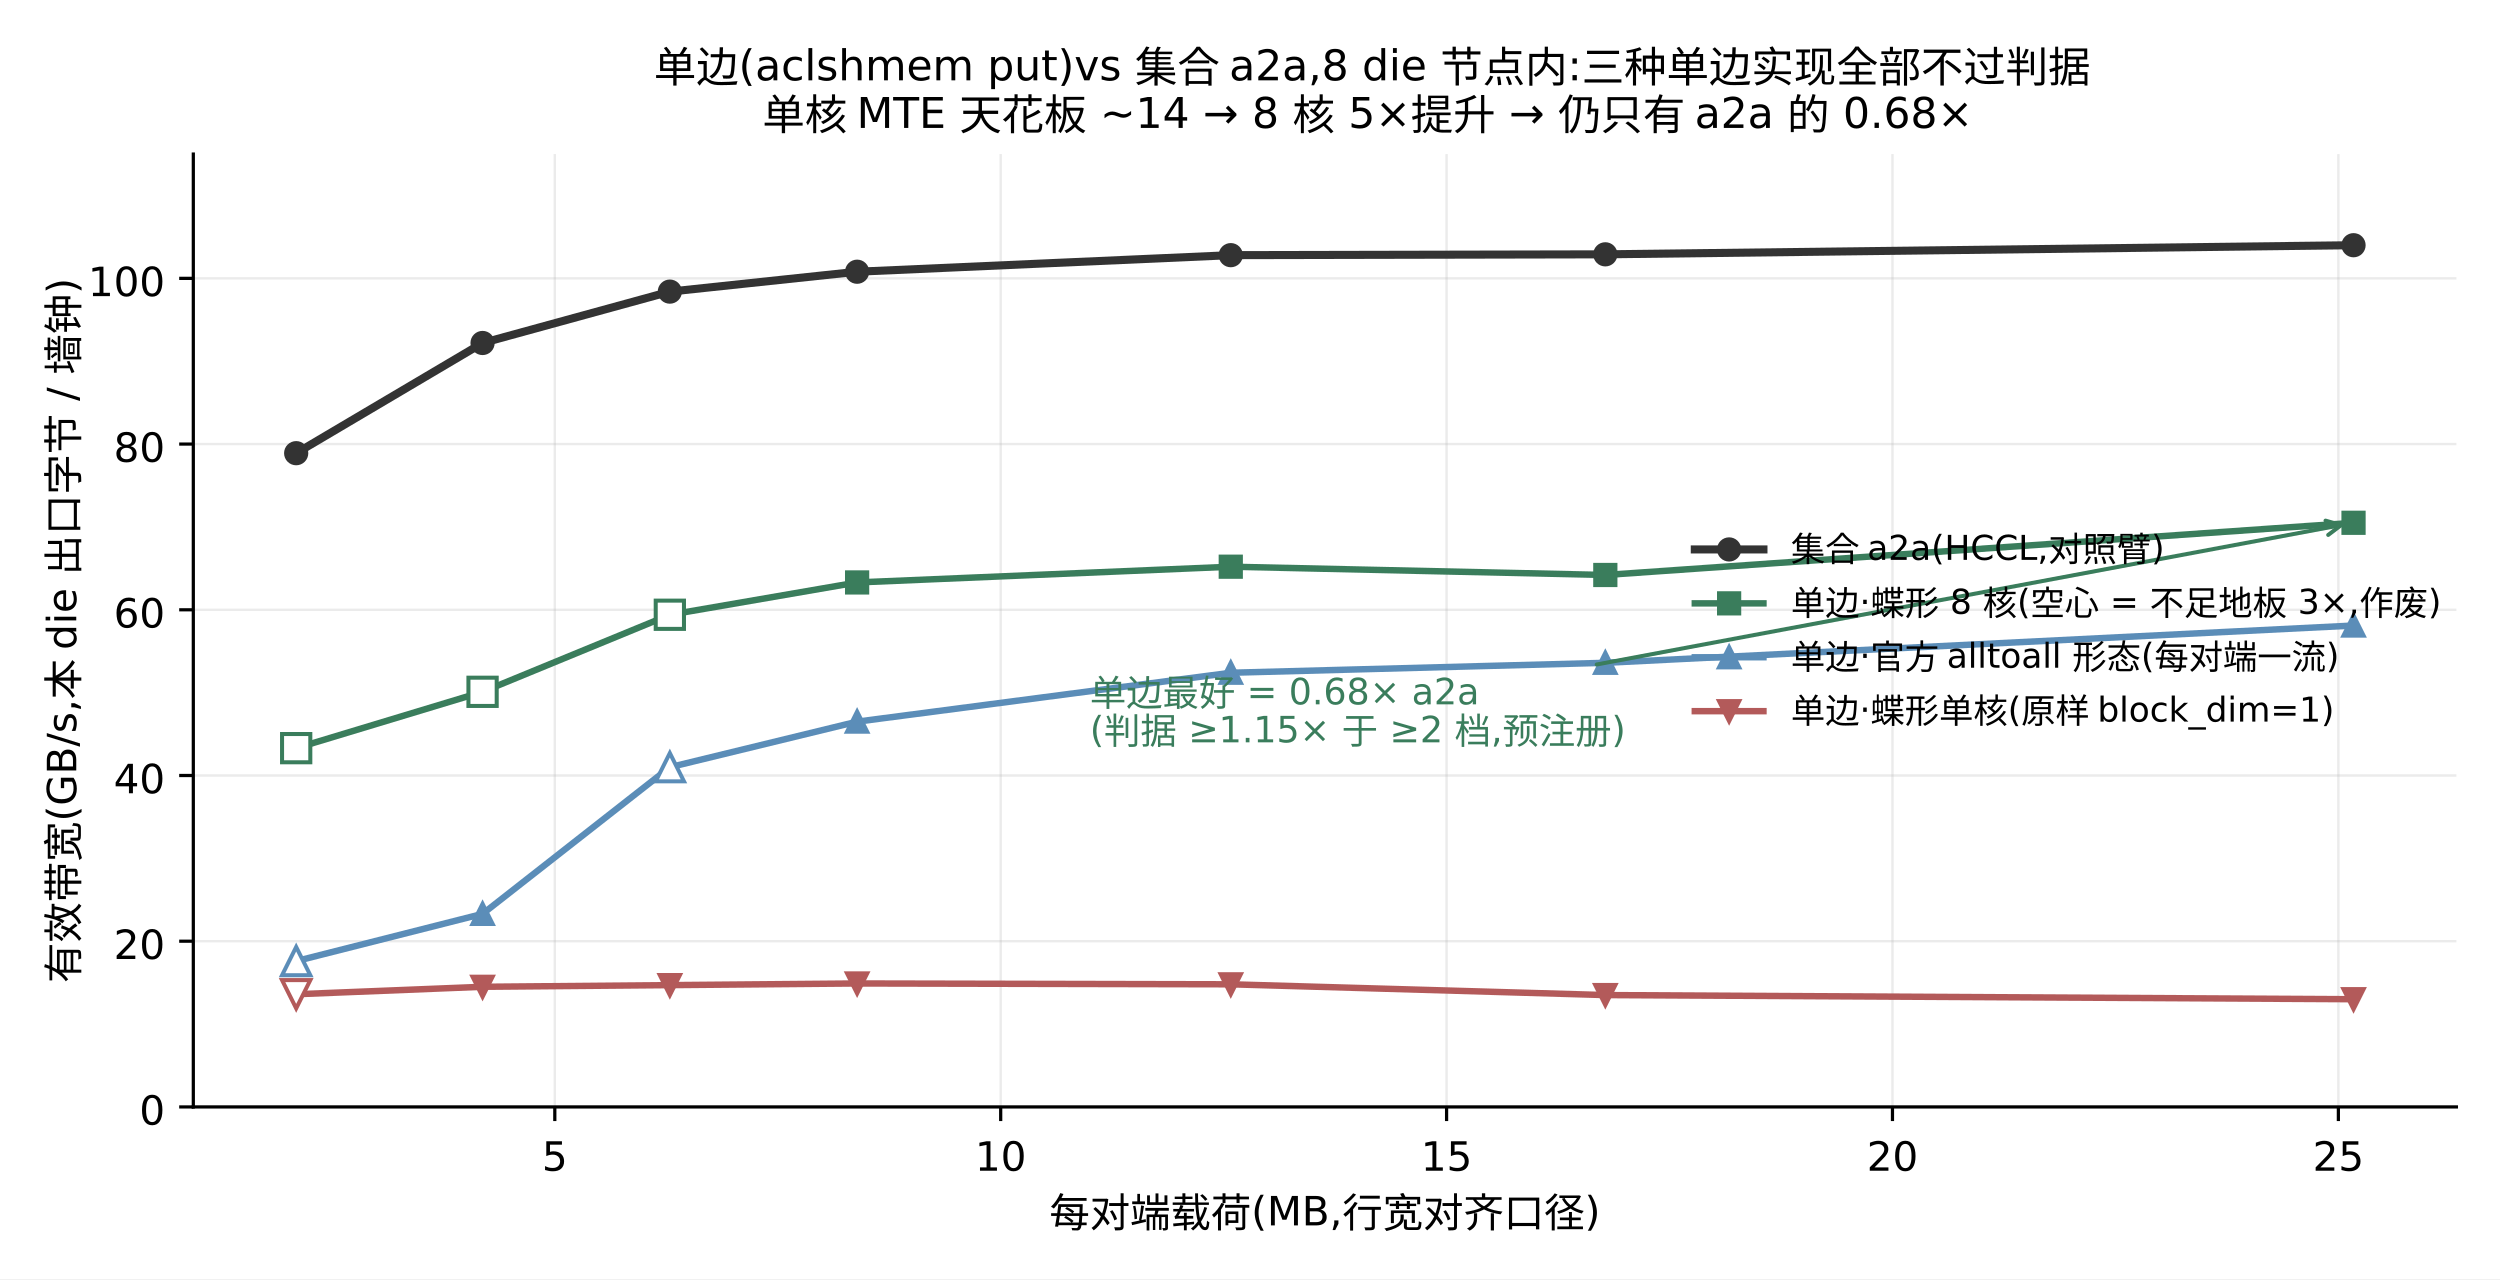
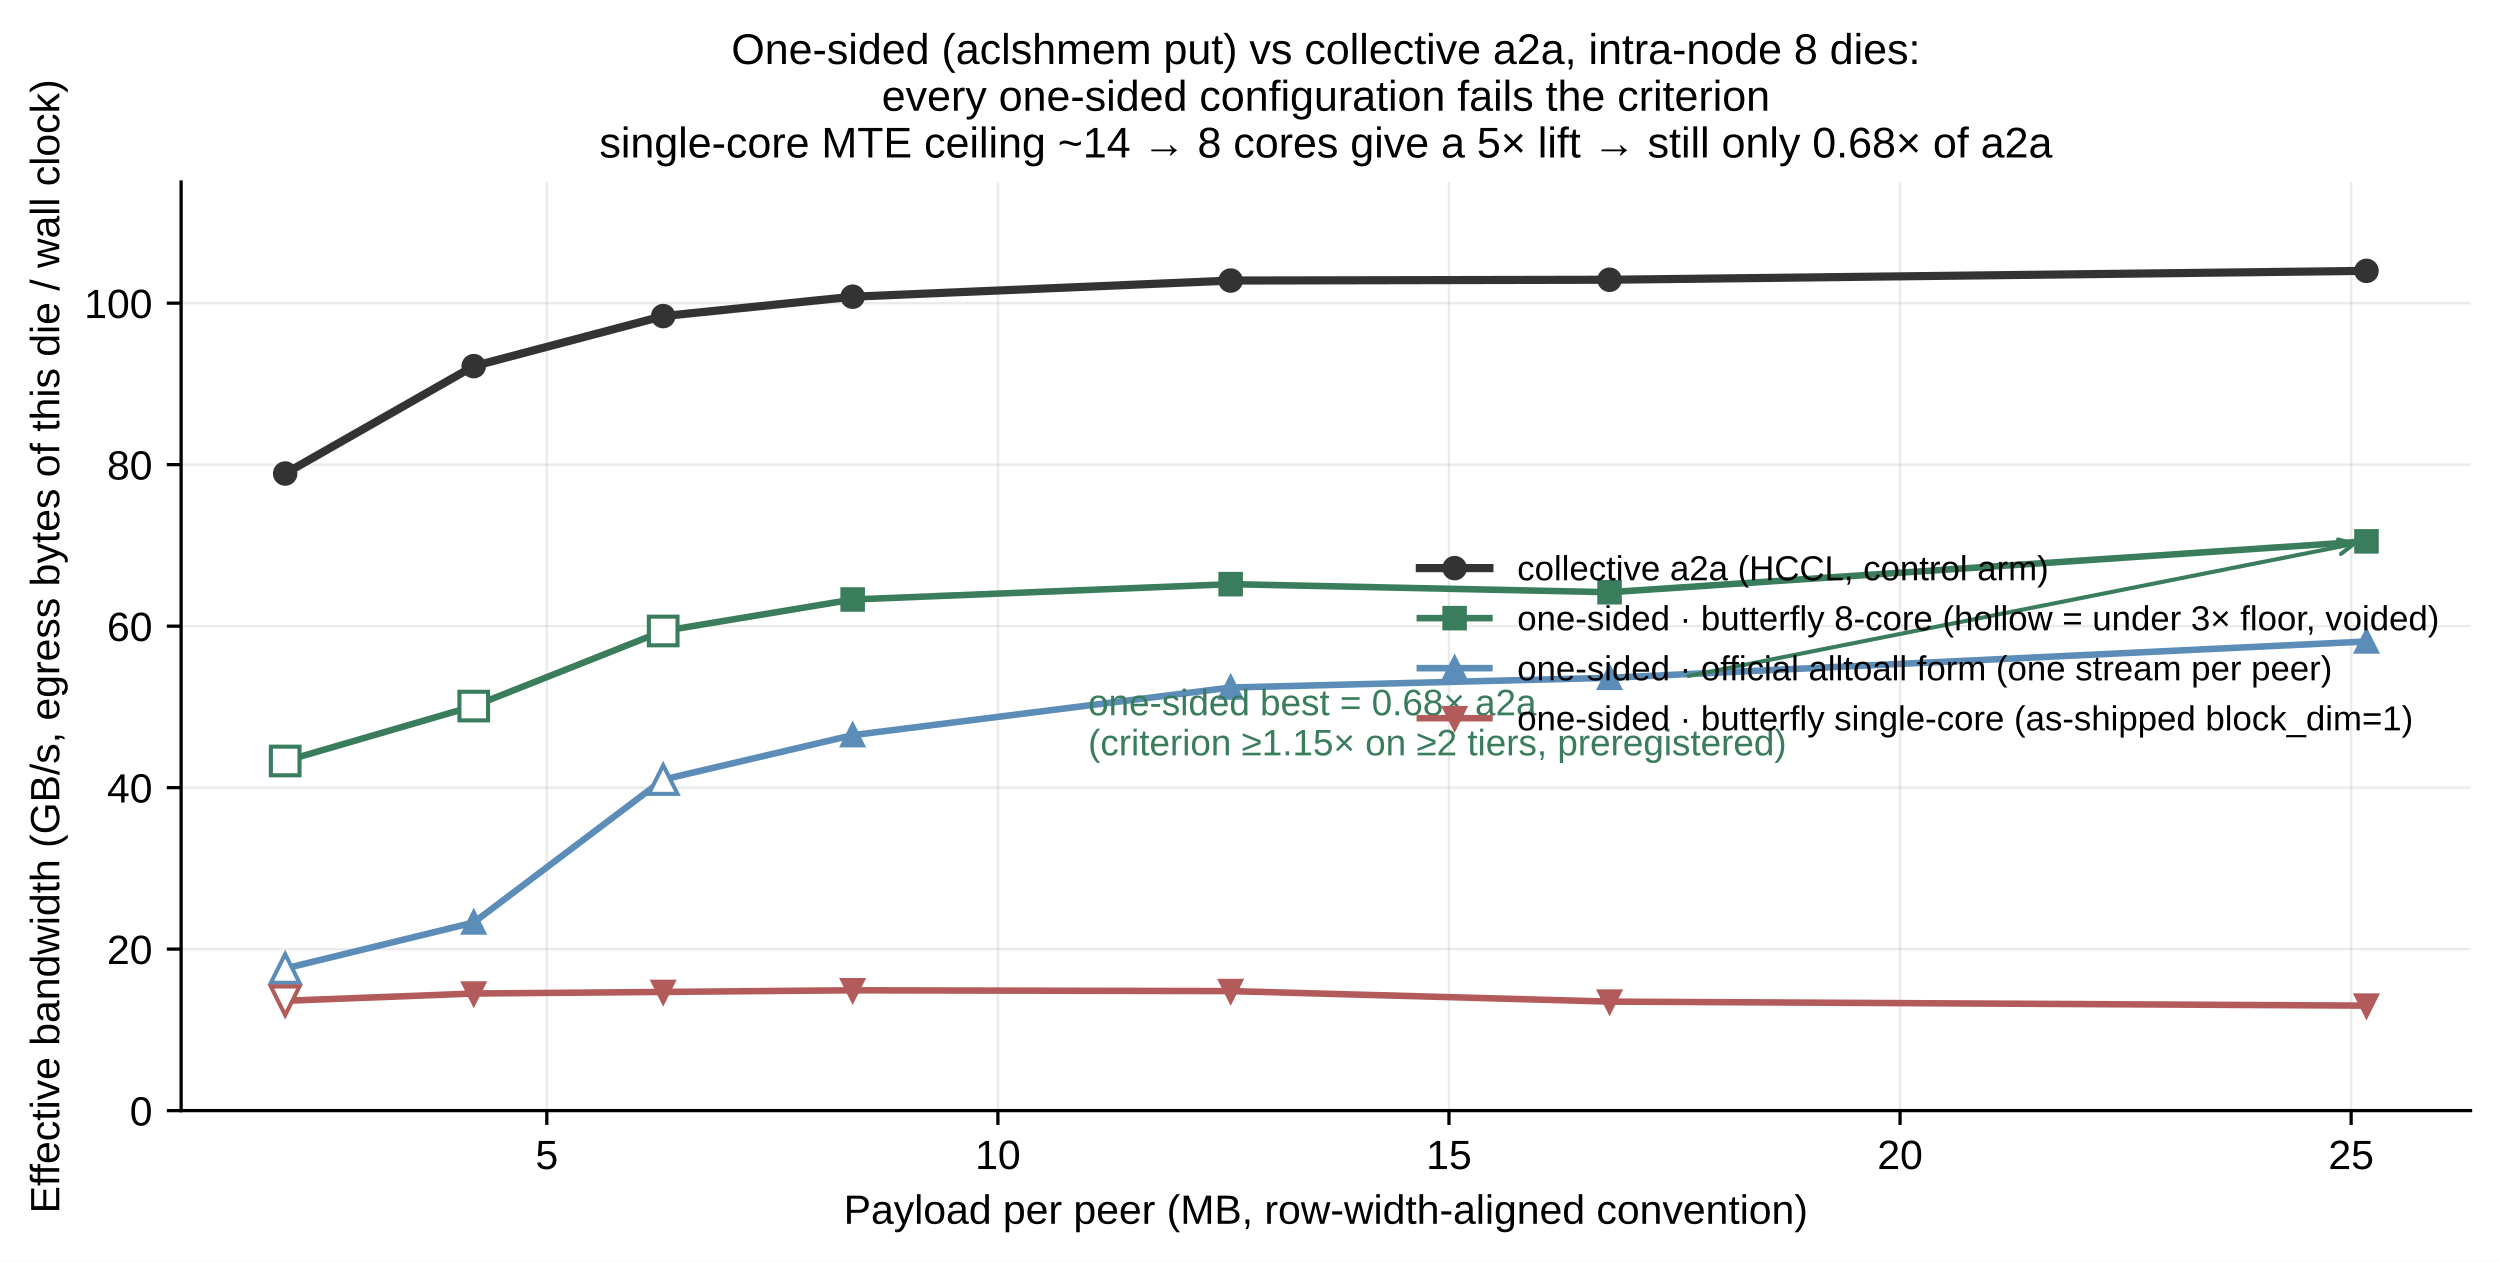
- <svg xmlns="http://www.w3.org/2000/svg" xmlns:xlink="http://www.w3.org/1999/xlink" width="619.2pt" height="316.8pt" viewBox="0 0 619.2 316.8" version="1.1">
+ <svg xmlns="http://www.w3.org/2000/svg" xmlns:xlink="http://www.w3.org/1999/xlink" width="611.045pt" height="308.422pt" viewBox="0 0 611.045 308.422" version="1.1">
  <defs>
    <style type="text/css">*{stroke-linejoin: round; stroke-linecap: butt}</style>
  </defs>
  <g id="figure_1">
    <g id="patch_1">
-       <path d="M 0 316.8  L 619.2 316.8  L 619.2 0  L 0 0  z " style="fill: #ffffff" />
+       <path d="M 0 308.422  L 611.045 308.422  L 611.045 0  L 0 0  z " style="fill: #ffffff" />
    </g>
    <g id="axes_1">
      <g id="patch_2">
-         <path d="M 47.88 274.164  L 608.4 274.164  L 608.4 38.16  L 47.88 38.16  z " style="fill: #ffffff" />
+         <path d="M 44.268 271.452  L 603.845 271.452  L 603.845 44.494  L 44.268 44.494  z " style="fill: #ffffff" />
      </g>
      <g id="matplotlib.axis_1">
        <g id="xtick_1">
          <g id="line2d_1">
-             <path d="M 137.413 274.164  L 137.413 38.16  " clip-path="url(#p58cc20995b)" style="fill: none; stroke: #b0b0b0; stroke-opacity: 0.25; stroke-width: 0.6; stroke-linecap: square" />
+             <path d="M 133.65 271.452  L 133.65 44.494  " clip-path="url(#p58b31343ca)" style="fill: none; stroke: #b0b0b0; stroke-opacity: 0.25; stroke-width: 0.6; stroke-linecap: square" />
          </g>
          <g id="line2d_2">
            <defs>
              <path id="m270d592baf" d="M 0 0  L 0 3.5  " style="stroke: #000000; stroke-width: 0.8" />
            </defs>
            <g>
-               <use xlink:href="#m270d592baf" x="137.413" y="274.164" style="stroke: #000000; stroke-width: 0.8" />
+               <use xlink:href="#m270d592baf" x="133.65" y="271.452" style="stroke: #000000; stroke-width: 0.8" />
            </g>
          </g>
          <g id="text_1">
-             <text style="font-size: 10px; font-family: 'Noto Sans SC', 'Microsoft YaHei', 'PingFang SC', 'SimHei', 'DejaVu Sans', sans-serif; text-anchor: middle" x="137.413" y="289.964" transform="rotate(-0 137.4126 289.9638)">5</text>
+             <text style="font-size: 10px; font-family: 'Helvetica Neue', 'Arial', 'Liberation Sans', 'DejaVu Sans', sans-serif; text-anchor: middle" x="133.65" y="285.732" transform="rotate(-0 133.6498 285.7322)">5</text>
          </g>
        </g>
        <g id="xtick_2">
          <g id="line2d_3">
-             <path d="M 247.851 274.164  L 247.851 38.16  " clip-path="url(#p58cc20995b)" style="fill: none; stroke: #b0b0b0; stroke-opacity: 0.25; stroke-width: 0.6; stroke-linecap: square" />
+             <path d="M 243.903 271.452  L 243.903 44.494  " clip-path="url(#p58b31343ca)" style="fill: none; stroke: #b0b0b0; stroke-opacity: 0.25; stroke-width: 0.6; stroke-linecap: square" />
          </g>
          <g id="line2d_4">
            <g>
-               <use xlink:href="#m270d592baf" x="247.851" y="274.164" style="stroke: #000000; stroke-width: 0.8" />
+               <use xlink:href="#m270d592baf" x="243.903" y="271.452" style="stroke: #000000; stroke-width: 0.8" />
            </g>
          </g>
          <g id="text_2">
-             <text style="font-size: 10px; font-family: 'Noto Sans SC', 'Microsoft YaHei', 'PingFang SC', 'SimHei', 'DejaVu Sans', sans-serif; text-anchor: middle" x="247.851" y="289.964" transform="rotate(-0 247.8511 289.9638)">10</text>
+             <text style="font-size: 10px; font-family: 'Helvetica Neue', 'Arial', 'Liberation Sans', 'DejaVu Sans', sans-serif; text-anchor: middle" x="243.903" y="285.732" transform="rotate(-0 243.9027 285.7322)">10</text>
          </g>
        </g>
        <g id="xtick_3">
          <g id="line2d_5">
-             <path d="M 358.29 274.164  L 358.29 38.16  " clip-path="url(#p58cc20995b)" style="fill: none; stroke: #b0b0b0; stroke-opacity: 0.25; stroke-width: 0.6; stroke-linecap: square" />
+             <path d="M 354.156 271.452  L 354.156 44.494  " clip-path="url(#p58b31343ca)" style="fill: none; stroke: #b0b0b0; stroke-opacity: 0.25; stroke-width: 0.6; stroke-linecap: square" />
          </g>
          <g id="line2d_6">
            <g>
-               <use xlink:href="#m270d592baf" x="358.29" y="274.164" style="stroke: #000000; stroke-width: 0.8" />
+               <use xlink:href="#m270d592baf" x="354.156" y="271.452" style="stroke: #000000; stroke-width: 0.8" />
            </g>
          </g>
          <g id="text_3">
-             <text style="font-size: 10px; font-family: 'Noto Sans SC', 'Microsoft YaHei', 'PingFang SC', 'SimHei', 'DejaVu Sans', sans-serif; text-anchor: middle" x="358.29" y="289.964" transform="rotate(-0 358.2897 289.9638)">15</text>
+             <text style="font-size: 10px; font-family: 'Helvetica Neue', 'Arial', 'Liberation Sans', 'DejaVu Sans', sans-serif; text-anchor: middle" x="354.156" y="285.732" transform="rotate(-0 354.1556 285.7322)">15</text>
          </g>
        </g>
        <g id="xtick_4">
          <g id="line2d_7">
-             <path d="M 468.728 274.164  L 468.728 38.16  " clip-path="url(#p58cc20995b)" style="fill: none; stroke: #b0b0b0; stroke-opacity: 0.25; stroke-width: 0.6; stroke-linecap: square" />
+             <path d="M 464.408 271.452  L 464.408 44.494  " clip-path="url(#p58b31343ca)" style="fill: none; stroke: #b0b0b0; stroke-opacity: 0.25; stroke-width: 0.6; stroke-linecap: square" />
          </g>
          <g id="line2d_8">
            <g>
-               <use xlink:href="#m270d592baf" x="468.728" y="274.164" style="stroke: #000000; stroke-width: 0.8" />
+               <use xlink:href="#m270d592baf" x="464.408" y="271.452" style="stroke: #000000; stroke-width: 0.8" />
            </g>
          </g>
          <g id="text_4">
-             <text style="font-size: 10px; font-family: 'Noto Sans SC', 'Microsoft YaHei', 'PingFang SC', 'SimHei', 'DejaVu Sans', sans-serif; text-anchor: middle" x="468.728" y="289.964" transform="rotate(-0 468.7283 289.9638)">20</text>
+             <text style="font-size: 10px; font-family: 'Helvetica Neue', 'Arial', 'Liberation Sans', 'DejaVu Sans', sans-serif; text-anchor: middle" x="464.408" y="285.732" transform="rotate(-0 464.4084 285.7322)">20</text>
          </g>
        </g>
        <g id="xtick_5">
          <g id="line2d_9">
-             <path d="M 579.167 274.164  L 579.167 38.16  " clip-path="url(#p58cc20995b)" style="fill: none; stroke: #b0b0b0; stroke-opacity: 0.25; stroke-width: 0.6; stroke-linecap: square" />
+             <path d="M 574.661 271.452  L 574.661 44.494  " clip-path="url(#p58b31343ca)" style="fill: none; stroke: #b0b0b0; stroke-opacity: 0.25; stroke-width: 0.6; stroke-linecap: square" />
          </g>
          <g id="line2d_10">
            <g>
-               <use xlink:href="#m270d592baf" x="579.167" y="274.164" style="stroke: #000000; stroke-width: 0.8" />
+               <use xlink:href="#m270d592baf" x="574.661" y="271.452" style="stroke: #000000; stroke-width: 0.8" />
            </g>
          </g>
          <g id="text_5">
-             <text style="font-size: 10px; font-family: 'Noto Sans SC', 'Microsoft YaHei', 'PingFang SC', 'SimHei', 'DejaVu Sans', sans-serif; text-anchor: middle" x="579.167" y="289.964" transform="rotate(-0 579.1669 289.9638)">25</text>
+             <text style="font-size: 10px; font-family: 'Helvetica Neue', 'Arial', 'Liberation Sans', 'DejaVu Sans', sans-serif; text-anchor: middle" x="574.661" y="285.732" transform="rotate(-0 574.6613 285.7322)">25</text>
          </g>
        </g>
        <g id="text_6">
-           <text style="font-size: 10px; font-family: 'Noto Sans SC', 'Microsoft YaHei', 'PingFang SC', 'SimHei', 'DejaVu Sans', sans-serif; text-anchor: middle" x="328.14" y="303.964" transform="rotate(-0 328.14 303.9638)">每对端载荷(MB,行宽对齐口径)</text>
+           <text style="font-size: 10px; font-family: 'Helvetica Neue', 'Arial', 'Liberation Sans', 'DejaVu Sans', sans-serif; text-anchor: middle" x="324.057" y="299.117" transform="rotate(-0 324.0565 299.117)">Payload per peer (MB, row-width-aligned convention)</text>
        </g>
      </g>
      <g id="matplotlib.axis_2">
        <g id="ytick_1">
          <g id="line2d_11">
-             <path d="M 47.88 274.164  L 608.4 274.164  " clip-path="url(#p58cc20995b)" style="fill: none; stroke: #b0b0b0; stroke-opacity: 0.25; stroke-width: 0.6; stroke-linecap: square" />
+             <path d="M 44.268 271.452  L 603.845 271.452  " clip-path="url(#p58b31343ca)" style="fill: none; stroke: #b0b0b0; stroke-opacity: 0.25; stroke-width: 0.6; stroke-linecap: square" />
          </g>
          <g id="line2d_12">
            <defs>
              <path id="ma055635f5c" d="M 0 0  L -3.5 0  " style="stroke: #000000; stroke-width: 0.8" />
            </defs>
            <g>
-               <use xlink:href="#ma055635f5c" x="47.88" y="274.164" style="stroke: #000000; stroke-width: 0.8" />
+               <use xlink:href="#ma055635f5c" x="44.268" y="271.452" style="stroke: #000000; stroke-width: 0.8" />
            </g>
          </g>
          <g id="text_7">
-             <text style="font-size: 10px; font-family: 'Noto Sans SC', 'Microsoft YaHei', 'PingFang SC', 'SimHei', 'DejaVu Sans', sans-serif; text-anchor: end" x="40.88" y="278.564" transform="rotate(-0 40.88 278.5638)">0</text>
+             <text style="font-size: 10px; font-family: 'Helvetica Neue', 'Arial', 'Liberation Sans', 'DejaVu Sans', sans-serif; text-anchor: end" x="37.268" y="275.092" transform="rotate(-0 37.26777 275.0921)">0</text>
          </g>
        </g>
        <g id="ytick_2">
          <g id="line2d_13">
-             <path d="M 47.88 233.12  L 608.4 233.12  " clip-path="url(#p58cc20995b)" style="fill: none; stroke: #b0b0b0; stroke-opacity: 0.25; stroke-width: 0.6; stroke-linecap: square" />
+             <path d="M 44.268 231.981  L 603.845 231.981  " clip-path="url(#p58b31343ca)" style="fill: none; stroke: #b0b0b0; stroke-opacity: 0.25; stroke-width: 0.6; stroke-linecap: square" />
          </g>
          <g id="line2d_14">
            <g>
-               <use xlink:href="#ma055635f5c" x="47.88" y="233.12" style="stroke: #000000; stroke-width: 0.8" />
+               <use xlink:href="#ma055635f5c" x="44.268" y="231.981" style="stroke: #000000; stroke-width: 0.8" />
            </g>
          </g>
          <g id="text_8">
-             <text style="font-size: 10px; font-family: 'Noto Sans SC', 'Microsoft YaHei', 'PingFang SC', 'SimHei', 'DejaVu Sans', sans-serif; text-anchor: end" x="40.88" y="237.52" transform="rotate(-0 40.88 237.5196)">20</text>
+             <text style="font-size: 10px; font-family: 'Helvetica Neue', 'Arial', 'Liberation Sans', 'DejaVu Sans', sans-serif; text-anchor: end" x="37.268" y="235.621" transform="rotate(-0 37.26777 235.6211)">20</text>
          </g>
        </g>
        <g id="ytick_3">
          <g id="line2d_15">
-             <path d="M 47.88 192.075  L 608.4 192.075  " clip-path="url(#p58cc20995b)" style="fill: none; stroke: #b0b0b0; stroke-opacity: 0.25; stroke-width: 0.6; stroke-linecap: square" />
+             <path d="M 44.268 192.51  L 603.845 192.51  " clip-path="url(#p58b31343ca)" style="fill: none; stroke: #b0b0b0; stroke-opacity: 0.25; stroke-width: 0.6; stroke-linecap: square" />
          </g>
          <g id="line2d_16">
            <g>
-               <use xlink:href="#ma055635f5c" x="47.88" y="192.075" style="stroke: #000000; stroke-width: 0.8" />
+               <use xlink:href="#ma055635f5c" x="44.268" y="192.51" style="stroke: #000000; stroke-width: 0.8" />
            </g>
          </g>
          <g id="text_9">
-             <text style="font-size: 10px; font-family: 'Noto Sans SC', 'Microsoft YaHei', 'PingFang SC', 'SimHei', 'DejaVu Sans', sans-serif; text-anchor: end" x="40.88" y="196.475" transform="rotate(-0 40.88 196.4755)">40</text>
+             <text style="font-size: 10px; font-family: 'Helvetica Neue', 'Arial', 'Liberation Sans', 'DejaVu Sans', sans-serif; text-anchor: end" x="37.268" y="196.15" transform="rotate(-0 37.26777 196.15)">40</text>
          </g>
        </g>
        <g id="ytick_4">
          <g id="line2d_17">
-             <path d="M 47.88 151.031  L 608.4 151.031  " clip-path="url(#p58cc20995b)" style="fill: none; stroke: #b0b0b0; stroke-opacity: 0.25; stroke-width: 0.6; stroke-linecap: square" />
+             <path d="M 44.268 153.039  L 603.845 153.039  " clip-path="url(#p58b31343ca)" style="fill: none; stroke: #b0b0b0; stroke-opacity: 0.25; stroke-width: 0.6; stroke-linecap: square" />
          </g>
          <g id="line2d_18">
            <g>
-               <use xlink:href="#ma055635f5c" x="47.88" y="151.031" style="stroke: #000000; stroke-width: 0.8" />
+               <use xlink:href="#ma055635f5c" x="44.268" y="153.039" style="stroke: #000000; stroke-width: 0.8" />
            </g>
          </g>
          <g id="text_10">
-             <text style="font-size: 10px; font-family: 'Noto Sans SC', 'Microsoft YaHei', 'PingFang SC', 'SimHei', 'DejaVu Sans', sans-serif; text-anchor: end" x="40.88" y="155.431" transform="rotate(-0 40.88 155.4314)">60</text>
+             <text style="font-size: 10px; font-family: 'Helvetica Neue', 'Arial', 'Liberation Sans', 'DejaVu Sans', sans-serif; text-anchor: end" x="37.268" y="156.679" transform="rotate(-0 37.26777 156.679)">60</text>
          </g>
        </g>
        <g id="ytick_5">
          <g id="line2d_19">
-             <path d="M 47.88 109.987  L 608.4 109.987  " clip-path="url(#p58cc20995b)" style="fill: none; stroke: #b0b0b0; stroke-opacity: 0.25; stroke-width: 0.6; stroke-linecap: square" />
+             <path d="M 44.268 113.568  L 603.845 113.568  " clip-path="url(#p58b31343ca)" style="fill: none; stroke: #b0b0b0; stroke-opacity: 0.25; stroke-width: 0.6; stroke-linecap: square" />
          </g>
          <g id="line2d_20">
            <g>
-               <use xlink:href="#ma055635f5c" x="47.88" y="109.987" style="stroke: #000000; stroke-width: 0.8" />
+               <use xlink:href="#ma055635f5c" x="44.268" y="113.568" style="stroke: #000000; stroke-width: 0.8" />
            </g>
          </g>
          <g id="text_11">
-             <text style="font-size: 10px; font-family: 'Noto Sans SC', 'Microsoft YaHei', 'PingFang SC', 'SimHei', 'DejaVu Sans', sans-serif; text-anchor: end" x="40.88" y="114.387" transform="rotate(-0 40.88 114.3872)">80</text>
+             <text style="font-size: 10px; font-family: 'Helvetica Neue', 'Arial', 'Liberation Sans', 'DejaVu Sans', sans-serif; text-anchor: end" x="37.268" y="117.208" transform="rotate(-0 37.26777 117.208)">80</text>
          </g>
        </g>
        <g id="ytick_6">
          <g id="line2d_21">
-             <path d="M 47.88 68.943  L 608.4 68.943  " clip-path="url(#p58cc20995b)" style="fill: none; stroke: #b0b0b0; stroke-opacity: 0.25; stroke-width: 0.6; stroke-linecap: square" />
+             <path d="M 44.268 74.097  L 603.845 74.097  " clip-path="url(#p58b31343ca)" style="fill: none; stroke: #b0b0b0; stroke-opacity: 0.25; stroke-width: 0.6; stroke-linecap: square" />
          </g>
          <g id="line2d_22">
            <g>
-               <use xlink:href="#ma055635f5c" x="47.88" y="68.943" style="stroke: #000000; stroke-width: 0.8" />
+               <use xlink:href="#ma055635f5c" x="44.268" y="74.097" style="stroke: #000000; stroke-width: 0.8" />
            </g>
          </g>
          <g id="text_12">
-             <text style="font-size: 10px; font-family: 'Noto Sans SC', 'Microsoft YaHei', 'PingFang SC', 'SimHei', 'DejaVu Sans', sans-serif; text-anchor: end" x="40.88" y="73.343" transform="rotate(-0 40.88 73.3431)">100</text>
+             <text style="font-size: 10px; font-family: 'Helvetica Neue', 'Arial', 'Liberation Sans', 'DejaVu Sans', sans-serif; text-anchor: end" x="37.268" y="77.737" transform="rotate(-0 37.26777 77.73699)">100</text>
          </g>
        </g>
        <g id="text_13">
-           <text style="font-size: 10px; font-family: 'Noto Sans SC', 'Microsoft YaHei', 'PingFang SC', 'SimHei', 'DejaVu Sans', sans-serif; text-anchor: middle" x="19.343" y="156.162" transform="rotate(-90 19.3425 156.1619)">有效带宽(GB/s,本 die 出口字节 / 墙钟)</text>
+           <text style="font-size: 10px; font-family: 'Helvetica Neue', 'Arial', 'Liberation Sans', 'DejaVu Sans', sans-serif; text-anchor: middle" x="14.48" y="157.973" transform="rotate(-90 14.48027 157.9728)">Effective bandwidth (GB/s, egress bytes of this die / wall clock)</text>
        </g>
      </g>
      <g id="line2d_23">
-         <path d="M 73.358 112.245  L 119.522 84.95  L 165.906 72.227  L 212.29 67.301  L 304.837 63.197  L 397.606 62.992  L 582.922 60.734  " clip-path="url(#p58cc20995b)" style="fill: none; stroke: #333333; stroke-width: 2; stroke-linecap: square" />
+         <path d="M 69.703 115.739  L 115.789 89.491  L 162.095 77.255  L 208.401 72.518  L 300.793 68.571  L 393.406 68.374  L 578.41 66.203  " clip-path="url(#p58b31343ca)" style="fill: none; stroke: #333333; stroke-width: 2; stroke-linecap: square" />
        <defs>
          <path id="m3f298ff2e8" d="M 0 2.5  C 0.663 2.5 1.299 2.237 1.768 1.768  C 2.237 1.299 2.5 0.663 2.5 0  C 2.5 -0.663 2.237 -1.299 1.768 -1.768  C 1.299 -2.237 0.663 -2.5 0 -2.5  C -0.663 -2.5 -1.299 -2.237 -1.768 -1.768  C -2.237 -1.299 -2.5 -0.663 -2.5 0  C -2.5 0.663 -2.237 1.299 -1.768 1.768  C -1.299 2.237 -0.663 2.5 0 2.5  z " style="stroke: #333333" />
        </defs>
-         <g clip-path="url(#p58cc20995b)">
-           <use xlink:href="#m3f298ff2e8" x="73.358" y="112.245" style="fill: #333333; stroke: #333333" />
-           <use xlink:href="#m3f298ff2e8" x="119.522" y="84.95" style="fill: #333333; stroke: #333333" />
-           <use xlink:href="#m3f298ff2e8" x="165.906" y="72.227" style="fill: #333333; stroke: #333333" />
-           <use xlink:href="#m3f298ff2e8" x="212.29" y="67.301" style="fill: #333333; stroke: #333333" />
-           <use xlink:href="#m3f298ff2e8" x="304.837" y="63.197" style="fill: #333333; stroke: #333333" />
-           <use xlink:href="#m3f298ff2e8" x="397.606" y="62.992" style="fill: #333333; stroke: #333333" />
-           <use xlink:href="#m3f298ff2e8" x="582.922" y="60.734" style="fill: #333333; stroke: #333333" />
+         <g clip-path="url(#p58b31343ca)">
+           <use xlink:href="#m3f298ff2e8" x="69.703" y="115.739" style="fill: #333333; stroke: #333333" />
+           <use xlink:href="#m3f298ff2e8" x="115.789" y="89.491" style="fill: #333333; stroke: #333333" />
+           <use xlink:href="#m3f298ff2e8" x="162.095" y="77.255" style="fill: #333333; stroke: #333333" />
+           <use xlink:href="#m3f298ff2e8" x="208.401" y="72.518" style="fill: #333333; stroke: #333333" />
+           <use xlink:href="#m3f298ff2e8" x="300.793" y="68.571" style="fill: #333333; stroke: #333333" />
+           <use xlink:href="#m3f298ff2e8" x="393.406" y="68.374" style="fill: #333333; stroke: #333333" />
+           <use xlink:href="#m3f298ff2e8" x="578.41" y="66.203" style="fill: #333333; stroke: #333333" />
        </g>
      </g>
      <g id="line2d_24">
-         <path d="M 73.358 185.303  L 119.522 171.348  L 165.906 152.263  L 212.29 144.259  L 304.837 140.36  L 397.606 142.412  L 582.922 129.483  " clip-path="url(#p58cc20995b)" style="fill: none; stroke: #3a7d5c; stroke-width: 1.6; stroke-linecap: square" />
+         <path d="M 69.703 185.997  L 115.789 172.577  L 162.095 154.223  L 208.401 146.526  L 300.793 142.776  L 393.406 144.75  L 578.41 132.317  " clip-path="url(#p58b31343ca)" style="fill: none; stroke: #3a7d5c; stroke-width: 1.6; stroke-linecap: square" />
        <defs>
          <path id="md719a892d6" d="M -2.5 2.5  L 2.5 2.5  L 2.5 -2.5  L -2.5 -2.5  z " style="stroke: #3a7d5c; stroke-linejoin: miter" />
        </defs>
-         <g clip-path="url(#p58cc20995b)">
-           <use xlink:href="#md719a892d6" x="73.358" y="185.303" style="fill: #3a7d5c; stroke: #3a7d5c; stroke-linejoin: miter" />
-           <use xlink:href="#md719a892d6" x="119.522" y="171.348" style="fill: #3a7d5c; stroke: #3a7d5c; stroke-linejoin: miter" />
-           <use xlink:href="#md719a892d6" x="165.906" y="152.263" style="fill: #3a7d5c; stroke: #3a7d5c; stroke-linejoin: miter" />
-           <use xlink:href="#md719a892d6" x="212.29" y="144.259" style="fill: #3a7d5c; stroke: #3a7d5c; stroke-linejoin: miter" />
-           <use xlink:href="#md719a892d6" x="304.837" y="140.36" style="fill: #3a7d5c; stroke: #3a7d5c; stroke-linejoin: miter" />
-           <use xlink:href="#md719a892d6" x="397.606" y="142.412" style="fill: #3a7d5c; stroke: #3a7d5c; stroke-linejoin: miter" />
-           <use xlink:href="#md719a892d6" x="582.922" y="129.483" style="fill: #3a7d5c; stroke: #3a7d5c; stroke-linejoin: miter" />
+         <g clip-path="url(#p58b31343ca)">
+           <use xlink:href="#md719a892d6" x="69.703" y="185.997" style="fill: #3a7d5c; stroke: #3a7d5c; stroke-linejoin: miter" />
+           <use xlink:href="#md719a892d6" x="115.789" y="172.577" style="fill: #3a7d5c; stroke: #3a7d5c; stroke-linejoin: miter" />
+           <use xlink:href="#md719a892d6" x="162.095" y="154.223" style="fill: #3a7d5c; stroke: #3a7d5c; stroke-linejoin: miter" />
+           <use xlink:href="#md719a892d6" x="208.401" y="146.526" style="fill: #3a7d5c; stroke: #3a7d5c; stroke-linejoin: miter" />
+           <use xlink:href="#md719a892d6" x="300.793" y="142.776" style="fill: #3a7d5c; stroke: #3a7d5c; stroke-linejoin: miter" />
+           <use xlink:href="#md719a892d6" x="393.406" y="144.75" style="fill: #3a7d5c; stroke: #3a7d5c; stroke-linejoin: miter" />
+           <use xlink:href="#md719a892d6" x="578.41" y="132.317" style="fill: #3a7d5c; stroke: #3a7d5c; stroke-linejoin: miter" />
        </g>
      </g>
      <g id="line2d_25">
-         <path d="M 73.358 238.045  L 119.522 226.347  L 165.906 190.023  L 212.29 178.736  L 304.837 166.628  L 397.606 164.165  L 582.922 154.931  " clip-path="url(#p58cc20995b)" style="fill: none; stroke: #5b8db8; stroke-width: 1.6; stroke-linecap: square" />
+         <path d="M 69.703 236.717  L 115.789 225.468  L 162.095 190.536  L 208.401 179.682  L 300.793 168.038  L 393.406 165.67  L 578.41 156.789  " clip-path="url(#p58b31343ca)" style="fill: none; stroke: #5b8db8; stroke-width: 1.6; stroke-linecap: square" />
        <defs>
          <path id="m6804a62338" d="M 0 -2.5  L -2.5 2.5  L 2.5 2.5  z " style="stroke: #5b8db8; stroke-linejoin: miter" />
        </defs>
-         <g clip-path="url(#p58cc20995b)">
-           <use xlink:href="#m6804a62338" x="73.358" y="238.045" style="fill: #5b8db8; stroke: #5b8db8; stroke-linejoin: miter" />
-           <use xlink:href="#m6804a62338" x="119.522" y="226.347" style="fill: #5b8db8; stroke: #5b8db8; stroke-linejoin: miter" />
-           <use xlink:href="#m6804a62338" x="165.906" y="190.023" style="fill: #5b8db8; stroke: #5b8db8; stroke-linejoin: miter" />
-           <use xlink:href="#m6804a62338" x="212.29" y="178.736" style="fill: #5b8db8; stroke: #5b8db8; stroke-linejoin: miter" />
-           <use xlink:href="#m6804a62338" x="304.837" y="166.628" style="fill: #5b8db8; stroke: #5b8db8; stroke-linejoin: miter" />
-           <use xlink:href="#m6804a62338" x="397.606" y="164.165" style="fill: #5b8db8; stroke: #5b8db8; stroke-linejoin: miter" />
-           <use xlink:href="#m6804a62338" x="582.922" y="154.931" style="fill: #5b8db8; stroke: #5b8db8; stroke-linejoin: miter" />
+         <g clip-path="url(#p58b31343ca)">
+           <use xlink:href="#m6804a62338" x="69.703" y="236.717" style="fill: #5b8db8; stroke: #5b8db8; stroke-linejoin: miter" />
+           <use xlink:href="#m6804a62338" x="115.789" y="225.468" style="fill: #5b8db8; stroke: #5b8db8; stroke-linejoin: miter" />
+           <use xlink:href="#m6804a62338" x="162.095" y="190.536" style="fill: #5b8db8; stroke: #5b8db8; stroke-linejoin: miter" />
+           <use xlink:href="#m6804a62338" x="208.401" y="179.682" style="fill: #5b8db8; stroke: #5b8db8; stroke-linejoin: miter" />
+           <use xlink:href="#m6804a62338" x="300.793" y="168.038" style="fill: #5b8db8; stroke: #5b8db8; stroke-linejoin: miter" />
+           <use xlink:href="#m6804a62338" x="393.406" y="165.67" style="fill: #5b8db8; stroke: #5b8db8; stroke-linejoin: miter" />
+           <use xlink:href="#m6804a62338" x="578.41" y="156.789" style="fill: #5b8db8; stroke: #5b8db8; stroke-linejoin: miter" />
        </g>
      </g>
      <g id="line2d_26">
-         <path d="M 73.358 246.254  L 119.522 244.407  L 165.906 243.996  L 212.29 243.586  L 304.837 243.791  L 397.606 246.459  L 582.922 247.485  " clip-path="url(#p58cc20995b)" style="fill: none; stroke: #b35a5a; stroke-width: 1.6; stroke-linecap: square" />
+         <path d="M 69.703 244.612  L 115.789 242.835  L 162.095 242.441  L 208.401 242.046  L 300.793 242.243  L 393.406 244.809  L 578.41 245.796  " clip-path="url(#p58b31343ca)" style="fill: none; stroke: #b35a5a; stroke-width: 1.6; stroke-linecap: square" />
        <defs>
          <path id="m23640c35e2" d="M -0 2.5  L 2.5 -2.5  L -2.5 -2.5  z " style="stroke: #b35a5a; stroke-linejoin: miter" />
        </defs>
-         <g clip-path="url(#p58cc20995b)">
-           <use xlink:href="#m23640c35e2" x="73.358" y="246.254" style="fill: #b35a5a; stroke: #b35a5a; stroke-linejoin: miter" />
-           <use xlink:href="#m23640c35e2" x="119.522" y="244.407" style="fill: #b35a5a; stroke: #b35a5a; stroke-linejoin: miter" />
-           <use xlink:href="#m23640c35e2" x="165.906" y="243.996" style="fill: #b35a5a; stroke: #b35a5a; stroke-linejoin: miter" />
-           <use xlink:href="#m23640c35e2" x="212.29" y="243.586" style="fill: #b35a5a; stroke: #b35a5a; stroke-linejoin: miter" />
-           <use xlink:href="#m23640c35e2" x="304.837" y="243.791" style="fill: #b35a5a; stroke: #b35a5a; stroke-linejoin: miter" />
-           <use xlink:href="#m23640c35e2" x="397.606" y="246.459" style="fill: #b35a5a; stroke: #b35a5a; stroke-linejoin: miter" />
-           <use xlink:href="#m23640c35e2" x="582.922" y="247.485" style="fill: #b35a5a; stroke: #b35a5a; stroke-linejoin: miter" />
+         <g clip-path="url(#p58b31343ca)">
+           <use xlink:href="#m23640c35e2" x="69.703" y="244.612" style="fill: #b35a5a; stroke: #b35a5a; stroke-linejoin: miter" />
+           <use xlink:href="#m23640c35e2" x="115.789" y="242.835" style="fill: #b35a5a; stroke: #b35a5a; stroke-linejoin: miter" />
+           <use xlink:href="#m23640c35e2" x="162.095" y="242.441" style="fill: #b35a5a; stroke: #b35a5a; stroke-linejoin: miter" />
+           <use xlink:href="#m23640c35e2" x="208.401" y="242.046" style="fill: #b35a5a; stroke: #b35a5a; stroke-linejoin: miter" />
+           <use xlink:href="#m23640c35e2" x="300.793" y="242.243" style="fill: #b35a5a; stroke: #b35a5a; stroke-linejoin: miter" />
+           <use xlink:href="#m23640c35e2" x="393.406" y="244.809" style="fill: #b35a5a; stroke: #b35a5a; stroke-linejoin: miter" />
+           <use xlink:href="#m23640c35e2" x="578.41" y="245.796" style="fill: #b35a5a; stroke: #b35a5a; stroke-linejoin: miter" />
        </g>
      </g>
      <g id="patch_3">
-         <path d="M 47.88 274.164  L 47.88 38.16  " style="fill: none; stroke: #000000; stroke-width: 0.8; stroke-linejoin: miter; stroke-linecap: square" />
+         <path d="M 44.268 271.452  L 44.268 44.494  " style="fill: none; stroke: #000000; stroke-width: 0.8; stroke-linejoin: miter; stroke-linecap: square" />
      </g>
      <g id="patch_4">
-         <path d="M 47.88 274.164  L 608.4 274.164  " style="fill: none; stroke: #000000; stroke-width: 0.8; stroke-linejoin: miter; stroke-linecap: square" />
+         <path d="M 44.268 271.452  L 603.845 271.452  " style="fill: none; stroke: #000000; stroke-width: 0.8; stroke-linejoin: miter; stroke-linecap: square" />
      </g>
      <g id="line2d_27">
        <defs>
          <path id="mcc55ac3d6e" d="M -3.5 3.5  L 3.5 3.5  L 3.5 -3.5  L -3.5 -3.5  z " style="stroke: #3a7d5c; stroke-linejoin: miter" />
        </defs>
-         <g clip-path="url(#p58cc20995b)">
-           <use xlink:href="#mcc55ac3d6e" x="73.358" y="185.303" style="fill: #ffffff; stroke: #3a7d5c; stroke-linejoin: miter" />
-           <use xlink:href="#mcc55ac3d6e" x="119.522" y="171.348" style="fill: #ffffff; stroke: #3a7d5c; stroke-linejoin: miter" />
-           <use xlink:href="#mcc55ac3d6e" x="165.906" y="152.263" style="fill: #ffffff; stroke: #3a7d5c; stroke-linejoin: miter" />
+         <g clip-path="url(#p58b31343ca)">
+           <use xlink:href="#mcc55ac3d6e" x="69.703" y="185.997" style="fill: #ffffff; stroke: #3a7d5c; stroke-linejoin: miter" />
+           <use xlink:href="#mcc55ac3d6e" x="115.789" y="172.577" style="fill: #ffffff; stroke: #3a7d5c; stroke-linejoin: miter" />
+           <use xlink:href="#mcc55ac3d6e" x="162.095" y="154.223" style="fill: #ffffff; stroke: #3a7d5c; stroke-linejoin: miter" />
        </g>
      </g>
      <g id="line2d_28">
        <defs>
          <path id="mb26cc10e95" d="M 0 -3.5  L -3.5 3.5  L 3.5 3.5  z " style="stroke: #5b8db8; stroke-linejoin: miter" />
        </defs>
-         <g clip-path="url(#p58cc20995b)">
-           <use xlink:href="#mb26cc10e95" x="73.358" y="238.045" style="fill: #ffffff; stroke: #5b8db8; stroke-linejoin: miter" />
-           <use xlink:href="#mb26cc10e95" x="165.906" y="190.023" style="fill: #ffffff; stroke: #5b8db8; stroke-linejoin: miter" />
+         <g clip-path="url(#p58b31343ca)">
+           <use xlink:href="#mb26cc10e95" x="69.703" y="236.717" style="fill: #ffffff; stroke: #5b8db8; stroke-linejoin: miter" />
+           <use xlink:href="#mb26cc10e95" x="162.095" y="190.536" style="fill: #ffffff; stroke: #5b8db8; stroke-linejoin: miter" />
        </g>
      </g>
      <g id="line2d_29">
        <defs>
          <path id="m70b667f681" d="M -0 3.5  L 3.5 -3.5  L -3.5 -3.5  z " style="stroke: #b35a5a; stroke-linejoin: miter" />
        </defs>
-         <g clip-path="url(#p58cc20995b)">
-           <use xlink:href="#m70b667f681" x="73.358" y="246.254" style="fill: #ffffff; stroke: #b35a5a; stroke-linejoin: miter" />
+         <g clip-path="url(#p58b31343ca)">
+           <use xlink:href="#m70b667f681" x="69.703" y="244.612" style="fill: #ffffff; stroke: #b35a5a; stroke-linejoin: miter" />
        </g>
      </g>
      <g id="patch_5">
-         <path d="M 395.474 164.578  Q 488.215 147.214 579.858 130.057  " style="fill: none; stroke: #3a7d5c; stroke-linecap: round" />
-         <path d="M 575.988 128.95  L 579.858 130.057  L 576.651 132.489  " style="fill: none; stroke: #3a7d5c; stroke-linecap: round" />
+         <path d="M 412.698 165.204  Q 494.574 148.955 575.354 132.923  " style="fill: none; stroke: #3a7d5c; stroke-linecap: round" />
+         <path d="M 571.472 131.858  L 575.354 132.923  L 572.173 135.39  " style="fill: none; stroke: #3a7d5c; stroke-linecap: round" />
      </g>
      <g id="text_14">
-         <text style="font-size: 9px; font-family: 'Noto Sans SC', 'Microsoft YaHei', 'PingFang SC', 'SimHei', 'DejaVu Sans', sans-serif; fill: #3a7d5c" transform="translate(269.9389 174.8667)">单边最好 = 0.68× a2a</text>
-         <text style="font-size: 9px; font-family: 'Noto Sans SC', 'Microsoft YaHei', 'PingFang SC', 'SimHei', 'DejaVu Sans', sans-serif; fill: #3a7d5c" transform="translate(269.9389 183.8667)">(判据 ≥1.15× 于 ≥2 档,预注册)</text>
+         <text style="font-size: 9px; font-family: 'Helvetica Neue', 'Arial', 'Liberation Sans', 'DejaVu Sans', sans-serif; fill: #3a7d5c" transform="translate(265.9533 174.8203)">one-sided best = 0.68× a2a</text>
+         <text style="font-size: 9px; font-family: 'Helvetica Neue', 'Arial', 'Liberation Sans', 'DejaVu Sans', sans-serif; fill: #3a7d5c" transform="translate(265.9533 184.6157)">(criterion ≥1.15× on ≥2 tiers, preregistered)</text>
      </g>
      <g id="text_15">
-         <text style="font-size: 10.5px; font-family: 'Noto Sans SC', 'Microsoft YaHei', 'PingFang SC', 'SimHei', 'DejaVu Sans', sans-serif" transform="translate(161.9414 20.36883)">单边(aclshmem put)vs 集合 a2a,8 die 节点内:三种单边实现全部不过判据</text>
-         <text style="font-size: 10.5px; font-family: 'Noto Sans SC', 'Microsoft YaHei', 'PingFang SC', 'SimHei', 'DejaVu Sans', sans-serif" transform="translate(188.8247 32.16)">单核 MTE 天花板 ~14 → 8 核 5×提升 → 仍只有 a2a 的 0.68×</text>
+         <text style="font-size: 10.5px; font-family: 'Helvetica Neue', 'Arial', 'Liberation Sans', 'DejaVu Sans', sans-serif" transform="translate(178.748 15.63722)">One-sided (aclshmem put) vs collective a2a, intra-node 8 dies:</text>
+         <text style="font-size: 10.5px; font-family: 'Helvetica Neue', 'Arial', 'Liberation Sans', 'DejaVu Sans', sans-serif" transform="translate(215.5062 27.0654)">every one-sided configuration fails the criterion</text>
+         <text style="font-size: 10.5px; font-family: 'Helvetica Neue', 'Arial', 'Liberation Sans', 'DejaVu Sans', sans-serif" transform="translate(146.4982 38.49359)">single-core MTE ceiling ~14 → 8 cores give a 5× lift → still only 0.68× of a2a</text>
      </g>
      <g id="legend_1">
        <g id="line2d_30">
-           <path d="M 419.769 136.086  L 428.269 136.086  L 436.769 136.086  " style="fill: none; stroke: #333333; stroke-width: 2; stroke-linecap: square" />
+           <path d="M 347.036 138.857  L 355.536 138.857  L 364.036 138.857  " style="fill: none; stroke: #333333; stroke-width: 2; stroke-linecap: square" />
          <g>
-             <use xlink:href="#m3f298ff2e8" x="428.269" y="136.086" style="fill: #333333; stroke: #333333" />
+             <use xlink:href="#m3f298ff2e8" x="355.536" y="138.857" style="fill: #333333; stroke: #333333" />
          </g>
        </g>
        <g id="text_16">
-           <text style="font-size: 8.5px; font-family: 'Noto Sans SC', 'Microsoft YaHei', 'PingFang SC', 'SimHei', 'DejaVu Sans', sans-serif; text-anchor: start" x="443.569" y="139.061" transform="rotate(-0 443.5691 139.0609)">集合 a2a(HCCL,对照臂)</text>
+           <text style="font-size: 8.5px; font-family: 'Helvetica Neue', 'Arial', 'Liberation Sans', 'DejaVu Sans', sans-serif; text-anchor: start" x="370.836" y="141.832" transform="rotate(-0 370.8364 141.8316)">collective a2a (HCCL, control arm)</text>
        </g>
        <g id="line2d_31">
-           <path d="M 419.769 149.439  L 428.269 149.439  L 436.769 149.439  " style="fill: none; stroke: #3a7d5c; stroke-width: 1.6; stroke-linecap: square" />
+           <path d="M 347.036 151.084  L 355.536 151.084  L 364.036 151.084  " style="fill: none; stroke: #3a7d5c; stroke-width: 1.6; stroke-linecap: square" />
          <g>
-             <use xlink:href="#md719a892d6" x="428.269" y="149.439" style="fill: #3a7d5c; stroke: #3a7d5c; stroke-linejoin: miter" />
+             <use xlink:href="#md719a892d6" x="355.536" y="151.084" style="fill: #3a7d5c; stroke: #3a7d5c; stroke-linejoin: miter" />
          </g>
        </g>
        <g id="text_17">
-           <text style="font-size: 8.5px; font-family: 'Noto Sans SC', 'Microsoft YaHei', 'PingFang SC', 'SimHei', 'DejaVu Sans', sans-serif; text-anchor: start" x="443.569" y="152.414" transform="rotate(-0 443.5691 152.4139)">单边·蝶形 8 核(空心 = 不足地板 3×,作废)</text>
+           <text style="font-size: 8.5px; font-family: 'Helvetica Neue', 'Arial', 'Liberation Sans', 'DejaVu Sans', sans-serif; text-anchor: start" x="370.836" y="154.059" transform="rotate(-0 370.8364 154.0588)">one-sided · butterfly 8-core (hollow = under 3× floor, voided)</text>
        </g>
        <g id="line2d_32">
-           <path d="M 419.769 162.792  L 428.269 162.792  L 436.769 162.792  " style="fill: none; stroke: #5b8db8; stroke-width: 1.6; stroke-linecap: square" />
+           <path d="M 347.036 163.311  L 355.536 163.311  L 364.036 163.311  " style="fill: none; stroke: #5b8db8; stroke-width: 1.6; stroke-linecap: square" />
          <g>
-             <use xlink:href="#m6804a62338" x="428.269" y="162.792" style="fill: #5b8db8; stroke: #5b8db8; stroke-linejoin: miter" />
+             <use xlink:href="#m6804a62338" x="355.536" y="163.311" style="fill: #5b8db8; stroke: #5b8db8; stroke-linejoin: miter" />
          </g>
        </g>
        <g id="text_18">
-           <text style="font-size: 8.5px; font-family: 'Noto Sans SC', 'Microsoft YaHei', 'PingFang SC', 'SimHei', 'DejaVu Sans', sans-serif; text-anchor: start" x="443.569" y="165.767" transform="rotate(-0 443.5691 165.7669)">单边·官方 alltoall 形态(每对端一流)</text>
+           <text style="font-size: 8.5px; font-family: 'Helvetica Neue', 'Arial', 'Liberation Sans', 'DejaVu Sans', sans-serif; text-anchor: start" x="370.836" y="166.286" transform="rotate(-0 370.8364 166.286)">one-sided · official alltoall form (one stream per peer)</text>
        </g>
        <g id="line2d_33">
-           <path d="M 419.769 176.145  L 428.269 176.145  L 436.769 176.145  " style="fill: none; stroke: #b35a5a; stroke-width: 1.6; stroke-linecap: square" />
+           <path d="M 347.036 175.538  L 355.536 175.538  L 364.036 175.538  " style="fill: none; stroke: #b35a5a; stroke-width: 1.6; stroke-linecap: square" />
          <g>
-             <use xlink:href="#m23640c35e2" x="428.269" y="176.145" style="fill: #b35a5a; stroke: #b35a5a; stroke-linejoin: miter" />
+             <use xlink:href="#m23640c35e2" x="355.536" y="175.538" style="fill: #b35a5a; stroke: #b35a5a; stroke-linejoin: miter" />
          </g>
        </g>
        <g id="text_19">
-           <text style="font-size: 8.5px; font-family: 'Noto Sans SC', 'Microsoft YaHei', 'PingFang SC', 'SimHei', 'DejaVu Sans', sans-serif; text-anchor: start" x="443.569" y="179.12" transform="rotate(-0 443.5691 179.1198)">单边·蝶形单核(原样 block_dim=1)</text>
+           <text style="font-size: 8.5px; font-family: 'Helvetica Neue', 'Arial', 'Liberation Sans', 'DejaVu Sans', sans-serif; text-anchor: start" x="370.836" y="178.513" transform="rotate(-0 370.8364 178.5132)">one-sided · butterfly single-core (as-shipped block_dim=1)</text>
        </g>
      </g>
    </g>
  </g>
  <defs>
-     <clipPath id="p58cc20995b">
-       <rect x="47.88" y="38.16" width="560.52" height="236.004" />
+     <clipPath id="p58b31343ca">
+       <rect x="44.268" y="44.494" width="559.577" height="226.958" />
    </clipPath>
  </defs>
</svg>
